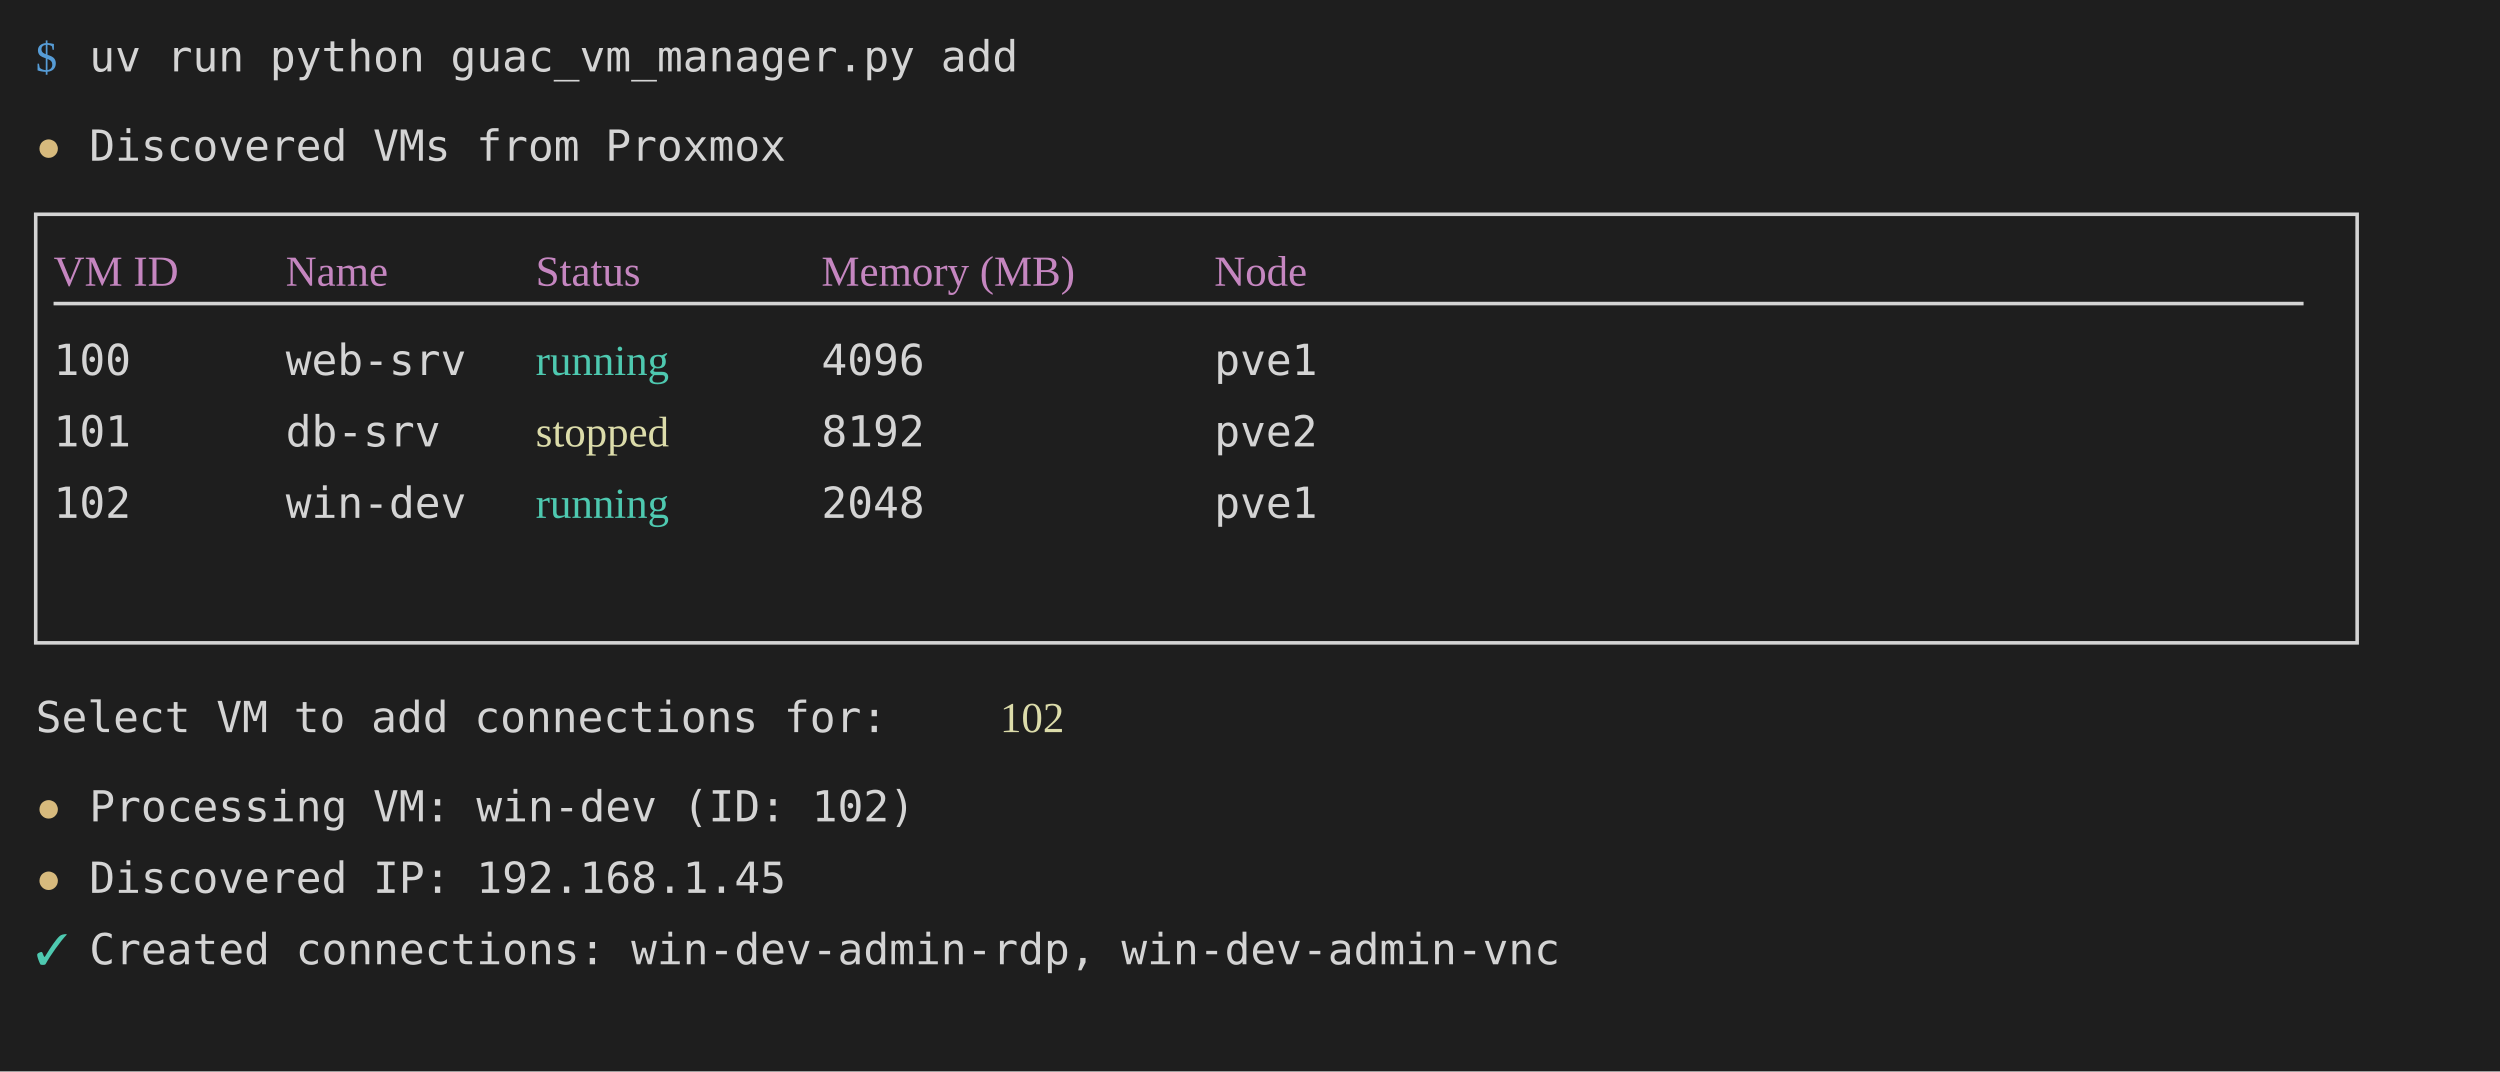
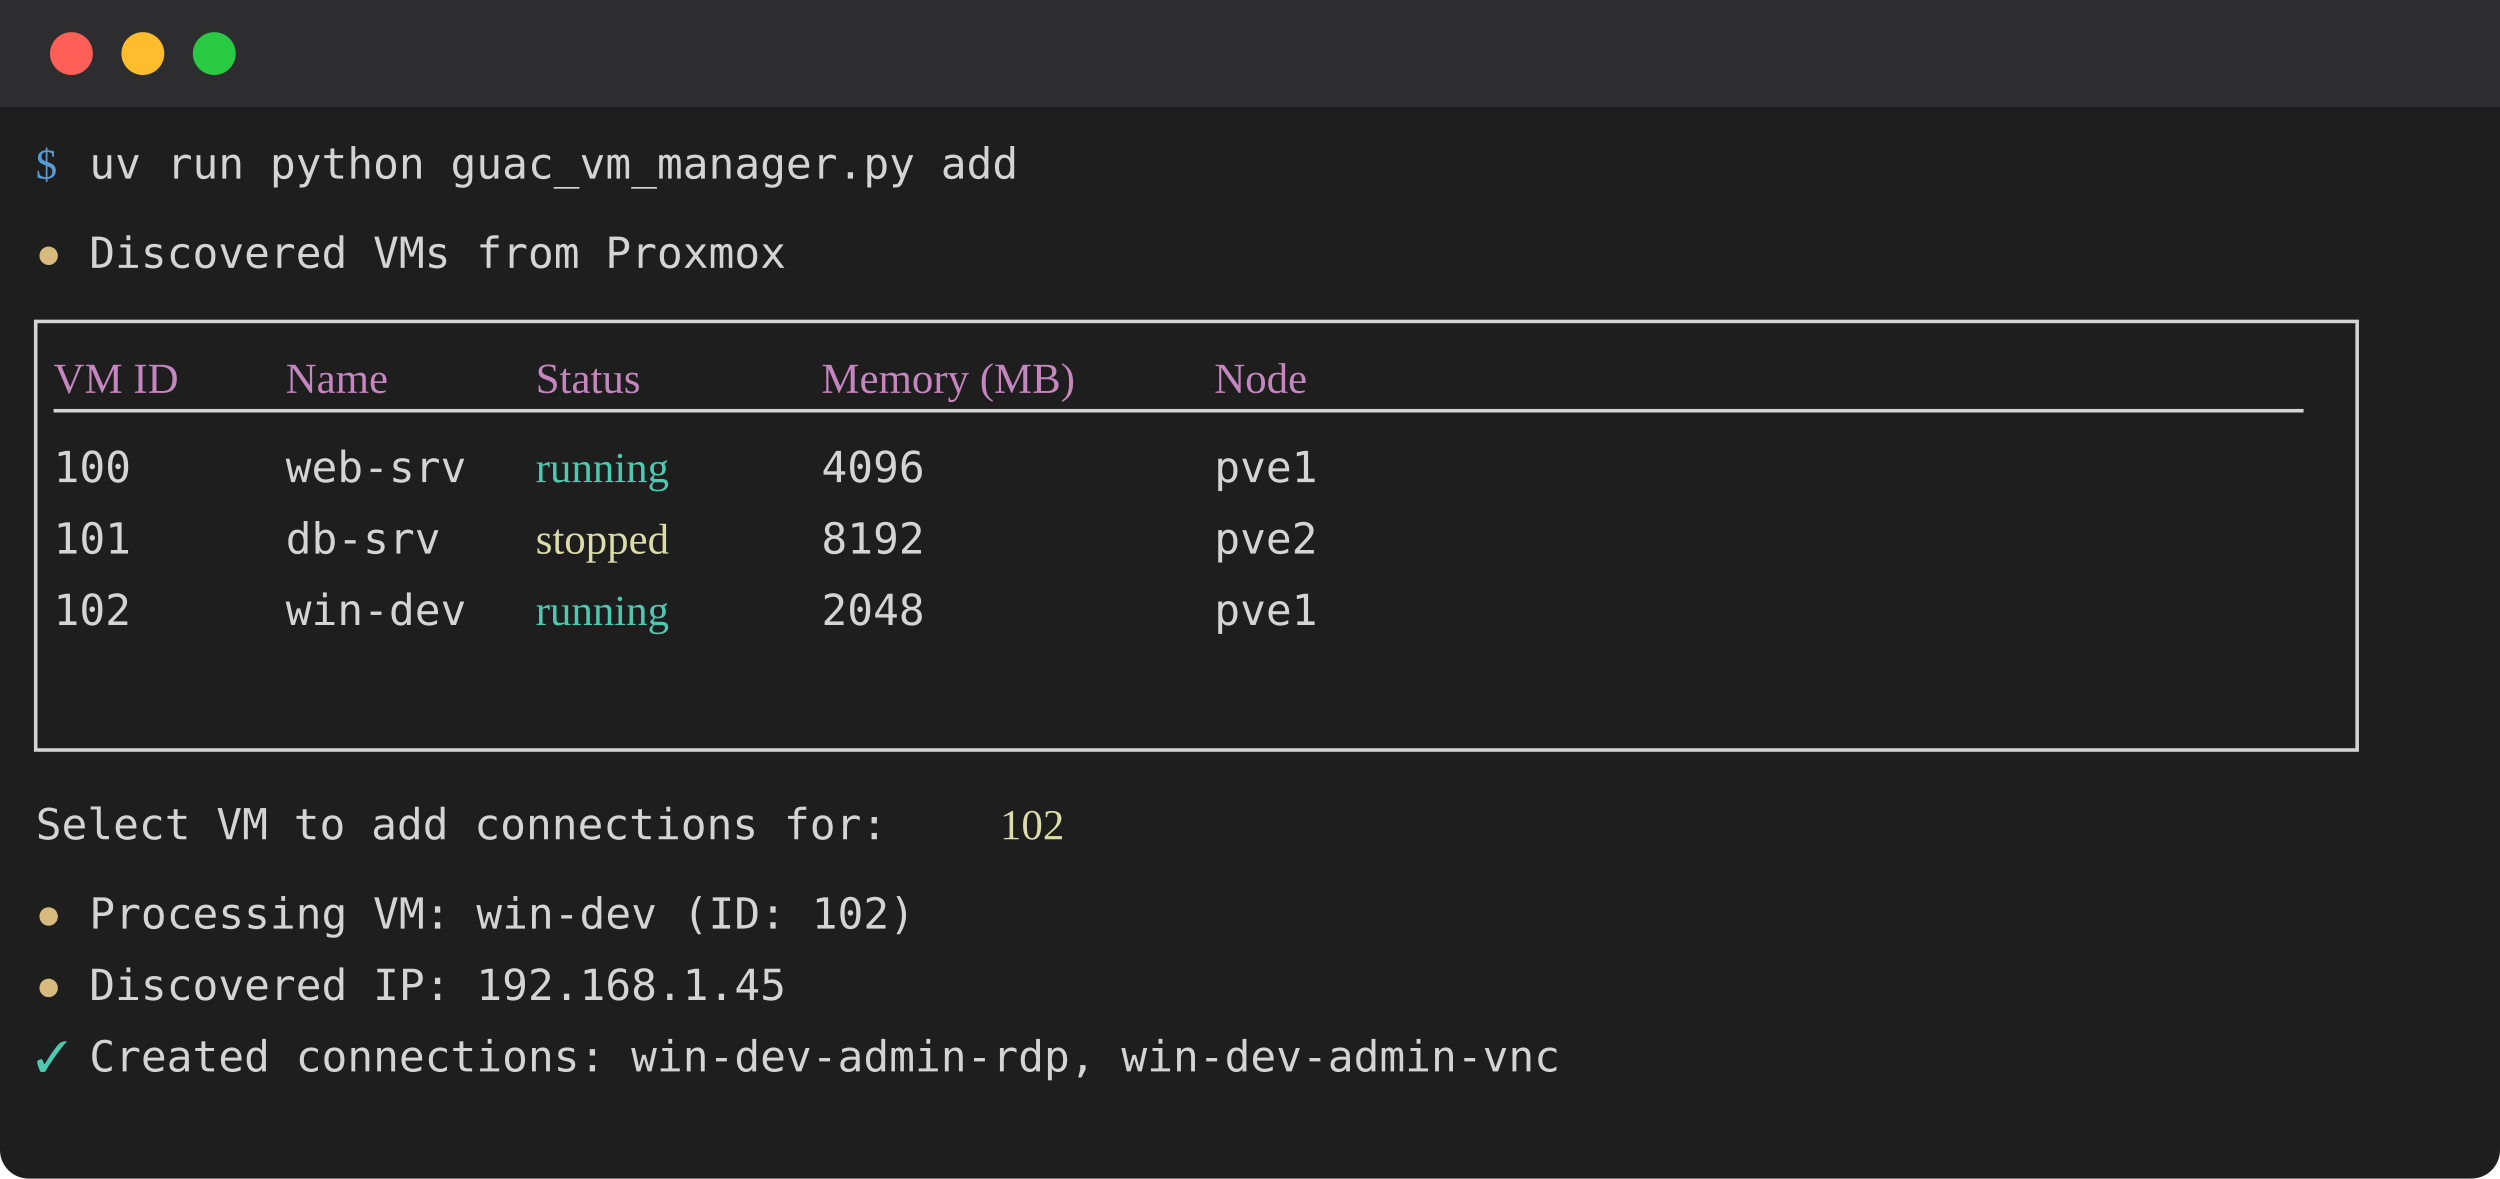
- <svg xmlns="http://www.w3.org/2000/svg" width="700" height="300">
+ <svg xmlns="http://www.w3.org/2000/svg" width="700" height="330">
  <defs>
    <style>
      .terminal-bg { fill: #1e1e1e; }
      .terminal-text { fill: #d4d4d4; font-family: 'Monaco', 'Menlo', 'Ubuntu Mono', monospace; font-size: 12px; }
      .terminal-green { fill: #4ec9b0; }
      .terminal-yellow { fill: #dcdcaa; }
      .terminal-prompt { fill: #569cd6; }
      .terminal-success { fill: #4ec9b0; }
      .terminal-symbol { fill: #d7ba7d; }
      .terminal-header { fill: #c586c0; }
      .terminal-border { fill: none; stroke: #d4d4d4; stroke-width: 1; }
    </style>
  </defs>
-   <rect width="700" height="300" class="terminal-bg" />
-   <text x="10" y="20" class="terminal-prompt">$</text>
-   <text x="25" y="20" class="terminal-text">uv run python guac_vm_manager.py add</text>
-   <text x="10" y="45" class="terminal-symbol">●</text>
-   <text x="25" y="45" class="terminal-text">Discovered VMs from Proxmox</text>
-   <rect x="10" y="60" width="650" height="120" class="terminal-border" />
-   <text x="15" y="80" class="terminal-header">VM ID</text>
-   <text x="80" y="80" class="terminal-header">Name</text>
-   <text x="150" y="80" class="terminal-header">Status</text>
-   <text x="230" y="80" class="terminal-header">Memory (MB)</text>
-   <text x="340" y="80" class="terminal-header">Node</text>
-   <line x1="15" y1="85" x2="645" y2="85" stroke="#d4d4d4" stroke-width="1" />
-   <text x="15" y="105" class="terminal-text">100</text>
-   <text x="80" y="105" class="terminal-text">web-srv</text>
-   <text x="150" y="105" class="terminal-success">running</text>
-   <text x="230" y="105" class="terminal-text">4096</text>
-   <text x="340" y="105" class="terminal-text">pve1</text>
-   <text x="15" y="125" class="terminal-text">101</text>
-   <text x="80" y="125" class="terminal-text">db-srv</text>
-   <text x="150" y="125" class="terminal-yellow">stopped</text>
-   <text x="230" y="125" class="terminal-text">8192</text>
-   <text x="340" y="125" class="terminal-text">pve2</text>
-   <text x="15" y="145" class="terminal-text">102</text>
-   <text x="80" y="145" class="terminal-text">win-dev</text>
-   <text x="150" y="145" class="terminal-success">running</text>
-   <text x="230" y="145" class="terminal-text">2048</text>
-   <text x="340" y="145" class="terminal-text">pve1</text>
-   <text x="10" y="205" class="terminal-text">Select VM to add connections for: </text>
-   <text x="280" y="205" class="terminal-yellow">102</text>
-   <text x="10" y="230" class="terminal-symbol">●</text>
-   <text x="25" y="230" class="terminal-text">Processing VM: win-dev (ID: 102)</text>
-   <text x="10" y="250" class="terminal-symbol">●</text>
-   <text x="25" y="250" class="terminal-text">Discovered IP: 192.168.1.45</text>
-   <text x="10" y="270" class="terminal-success">✓</text>
-   <text x="25" y="270" class="terminal-text">Created connections: win-dev-admin-rdp, win-dev-admin-vnc</text>
+   <rect width="700" height="330" class="terminal-bg" rx="8" />
+   <rect fill="#2d2d30" width="700" height="30" rx="8 8 0 0" />
+   <circle cx="20" cy="15" r="6" fill="#ff5f57" />
+   <circle cx="40" cy="15" r="6" fill="#ffbd2e" />
+   <circle cx="60" cy="15" r="6" fill="#28ca42" />
+   <text x="10" y="50" class="terminal-prompt">$</text>
+   <text x="25" y="50" class="terminal-text">uv run python guac_vm_manager.py add</text>
+   <text x="10" y="75" class="terminal-symbol">●</text>
+   <text x="25" y="75" class="terminal-text">Discovered VMs from Proxmox</text>
+   <rect x="10" y="90" width="650" height="120" class="terminal-border" />
+   <text x="15" y="110" class="terminal-header">VM ID</text>
+   <text x="80" y="110" class="terminal-header">Name</text>
+   <text x="150" y="110" class="terminal-header">Status</text>
+   <text x="230" y="110" class="terminal-header">Memory (MB)</text>
+   <text x="340" y="110" class="terminal-header">Node</text>
+   <line x1="15" y1="115" x2="645" y2="115" stroke="#d4d4d4" stroke-width="1" />
+   <text x="15" y="135" class="terminal-text">100</text>
+   <text x="80" y="135" class="terminal-text">web-srv</text>
+   <text x="150" y="135" class="terminal-success">running</text>
+   <text x="230" y="135" class="terminal-text">4096</text>
+   <text x="340" y="135" class="terminal-text">pve1</text>
+   <text x="15" y="155" class="terminal-text">101</text>
+   <text x="80" y="155" class="terminal-text">db-srv</text>
+   <text x="150" y="155" class="terminal-yellow">stopped</text>
+   <text x="230" y="155" class="terminal-text">8192</text>
+   <text x="340" y="155" class="terminal-text">pve2</text>
+   <text x="15" y="175" class="terminal-text">102</text>
+   <text x="80" y="175" class="terminal-text">win-dev</text>
+   <text x="150" y="175" class="terminal-success">running</text>
+   <text x="230" y="175" class="terminal-text">2048</text>
+   <text x="340" y="175" class="terminal-text">pve1</text>
+   <text x="10" y="235" class="terminal-text">Select VM to add connections for: </text>
+   <text x="280" y="235" class="terminal-yellow">102</text>
+   <text x="10" y="260" class="terminal-symbol">●</text>
+   <text x="25" y="260" class="terminal-text">Processing VM: win-dev (ID: 102)</text>
+   <text x="10" y="280" class="terminal-symbol">●</text>
+   <text x="25" y="280" class="terminal-text">Discovered IP: 192.168.1.45</text>
+   <text x="10" y="300" class="terminal-success">✓</text>
+   <text x="25" y="300" class="terminal-text">Created connections: win-dev-admin-rdp, win-dev-admin-vnc</text>
</svg>
